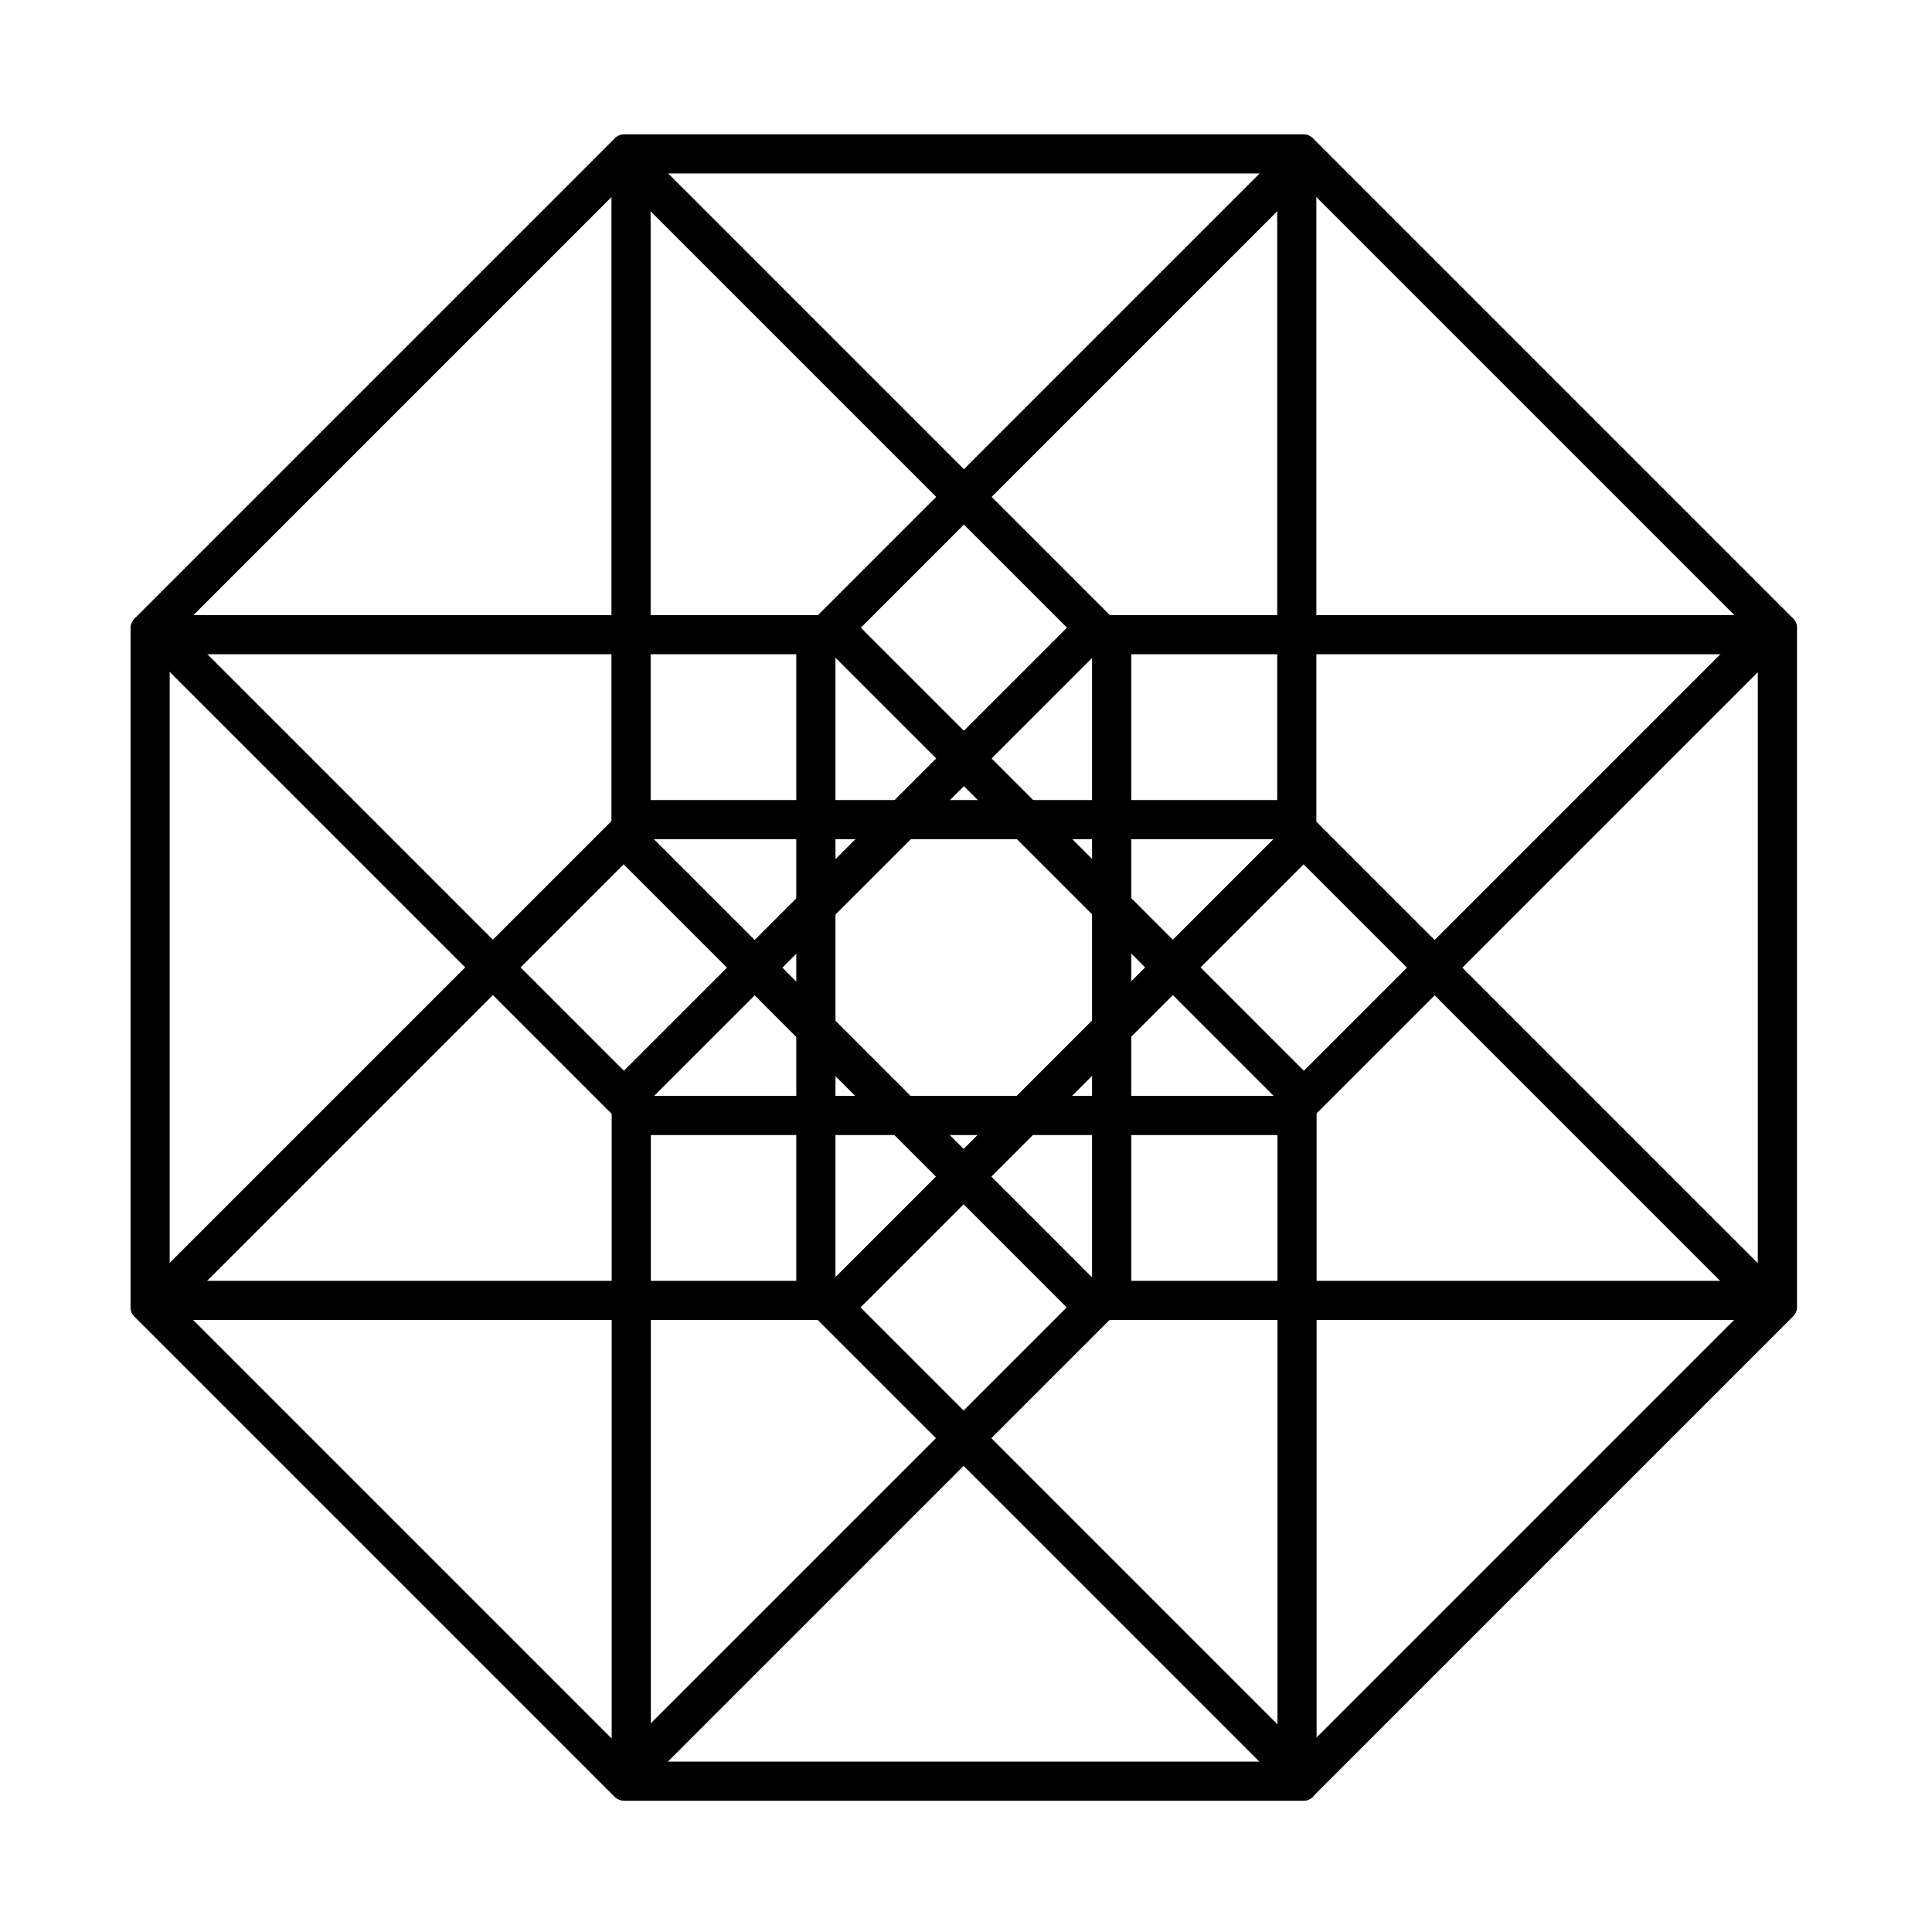
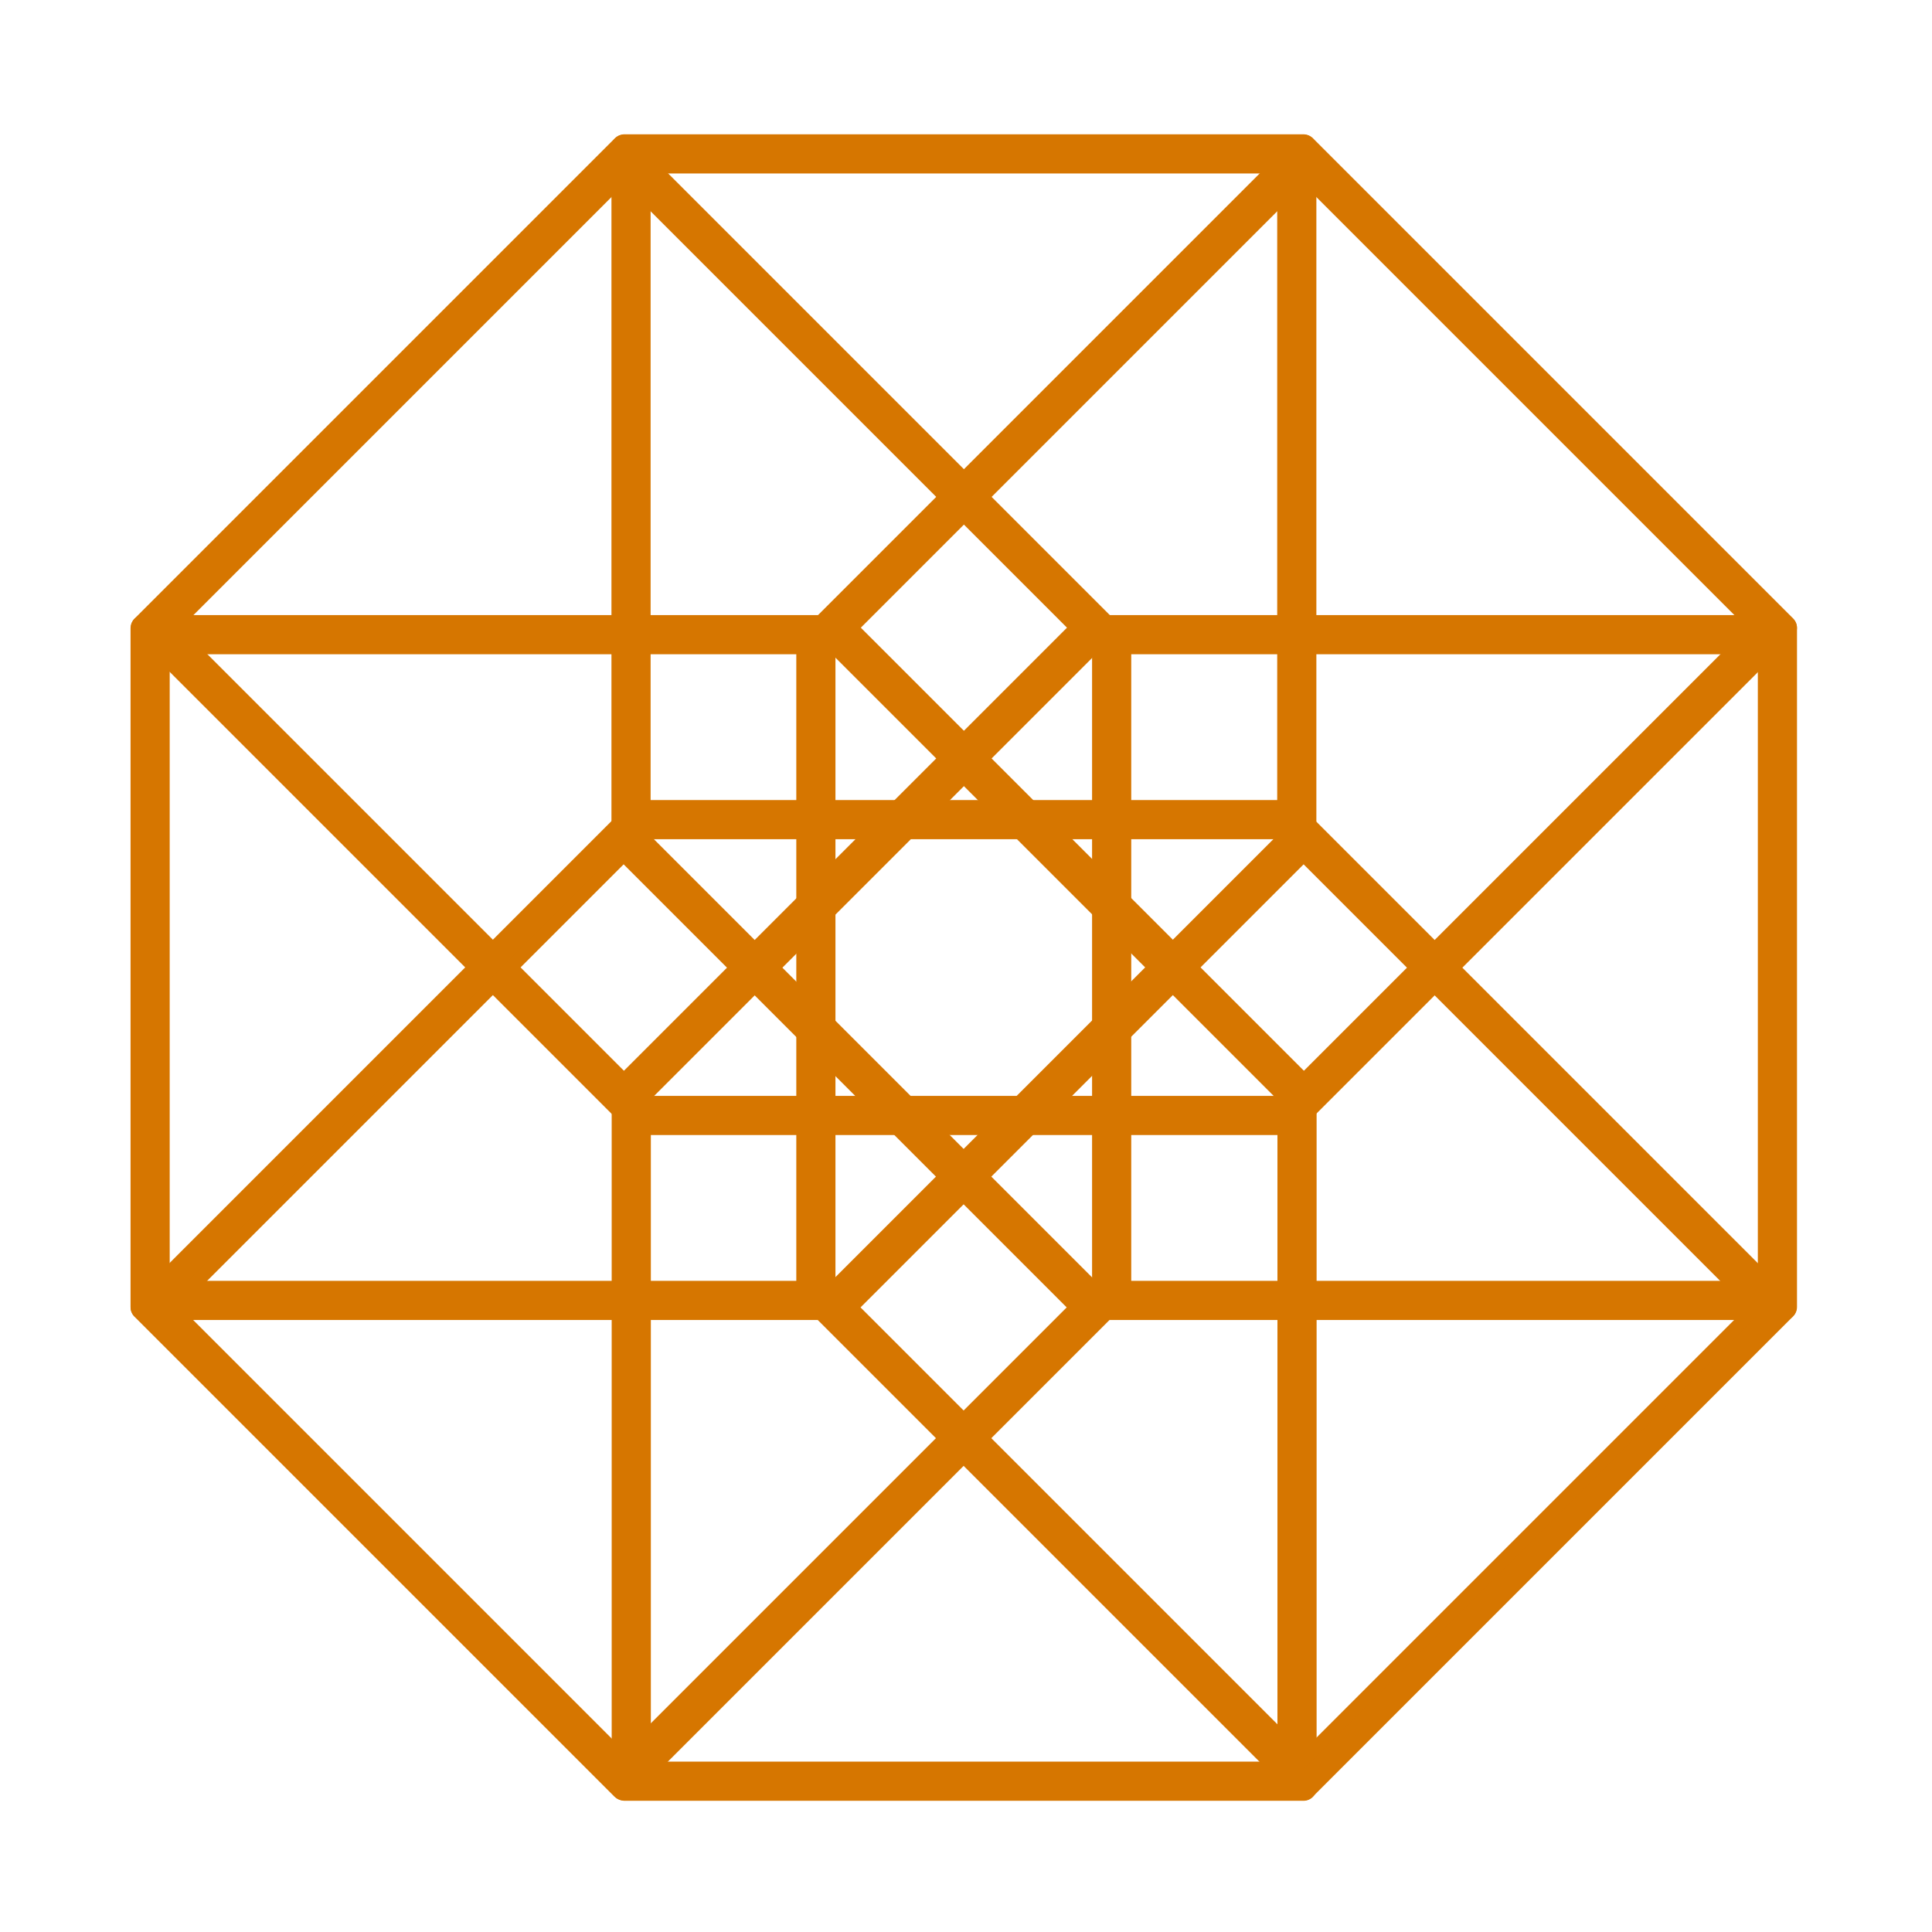
<svg xmlns="http://www.w3.org/2000/svg" width="365" height="365" viewBox="0 0 310 370">
  <defs>
    <style>

            #Logo_Image {
-             color: inherit;
+             color: #D67600;
            }

            .rectangles {
            fill: none;
            stroke-linejoin: round;
            stroke-width: 5px;
            }


        </style>
  </defs>
  <g id="Logo_Image" transform="translate(0 30.72)">
    <g id="Rectangle_1" class="rectangles" transform="translate(92.1)" stroke="currentcolor">
      <rect width="125" height="125" />
      <rect x="-2.5" y="-2.5" width="130" height="130" />
    </g>
    <g id="Rectangle_2" class="rectangles" transform="translate(177.877 89.488) rotate(135)" stroke="currentcolor">
      <rect width="125" height="125" />
      <rect x="-2.5" y="-2.5" width="130" height="130" />
    </g>
    <g id="Rectangle_3" class="rectangles" transform="translate(219.712 1.1) rotate(45)" stroke="currentcolor">
      <rect width="125" height="125" />
      <rect x="-2.5" y="-2.5" width="130" height="130" />
    </g>
    <g id="Rectangle_4" class="rectangles" transform="translate(184.145 92.075)" stroke="currentcolor">
      <rect width="125" height="125" />
      <rect x="-2.5" y="-2.5" width="130" height="130" />
    </g>
    <g id="Rectangle_5" class="rectangles" transform="translate(92.145 184.15)" stroke="currentcolor">
      <rect width="125" height="125" />
      <rect x="-2.5" y="-2.5" width="130" height="130" />
    </g>
    <g id="Rectangle_6" class="rectangles" transform="translate(131.268 219.662) rotate(-45)" stroke="currentcolor">
      <rect width="125" height="125" />
      <rect x="-2.5" y="-2.5" width="130" height="130" />
    </g>
    <g id="Rectangle_7" class="rectangles" transform="translate(89.433 308.05) rotate(-135)" stroke="currentcolor">
      <rect width="125" height="125" />
      <rect x="-2.5" y="-2.5" width="130" height="130" />
    </g>
    <g id="Rectangle_8" class="rectangles" transform="translate(0 92.075)" stroke="currentcolor">
      <rect width="125" height="125" />
      <rect x="-2.5" y="-2.5" width="130" height="130" />
    </g>
  </g>
</svg>
